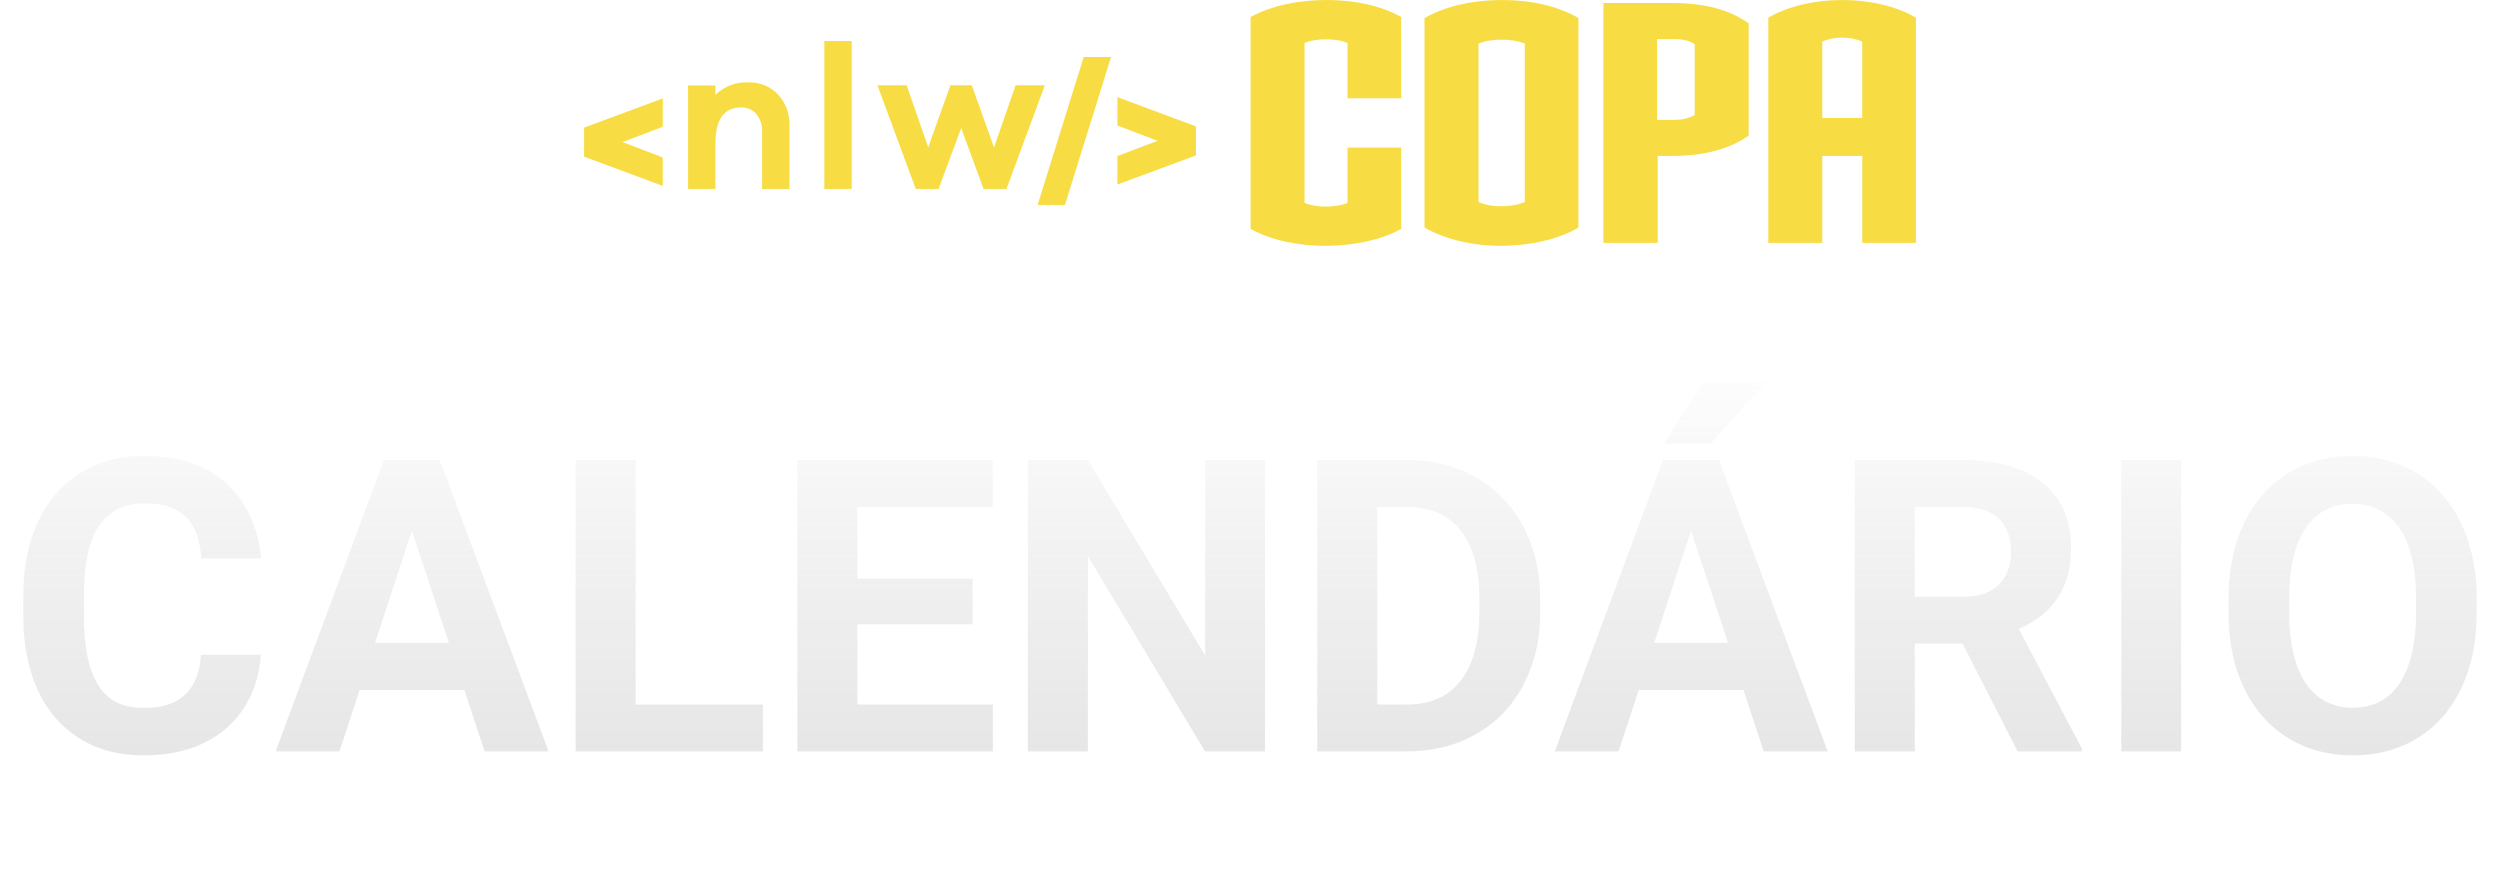
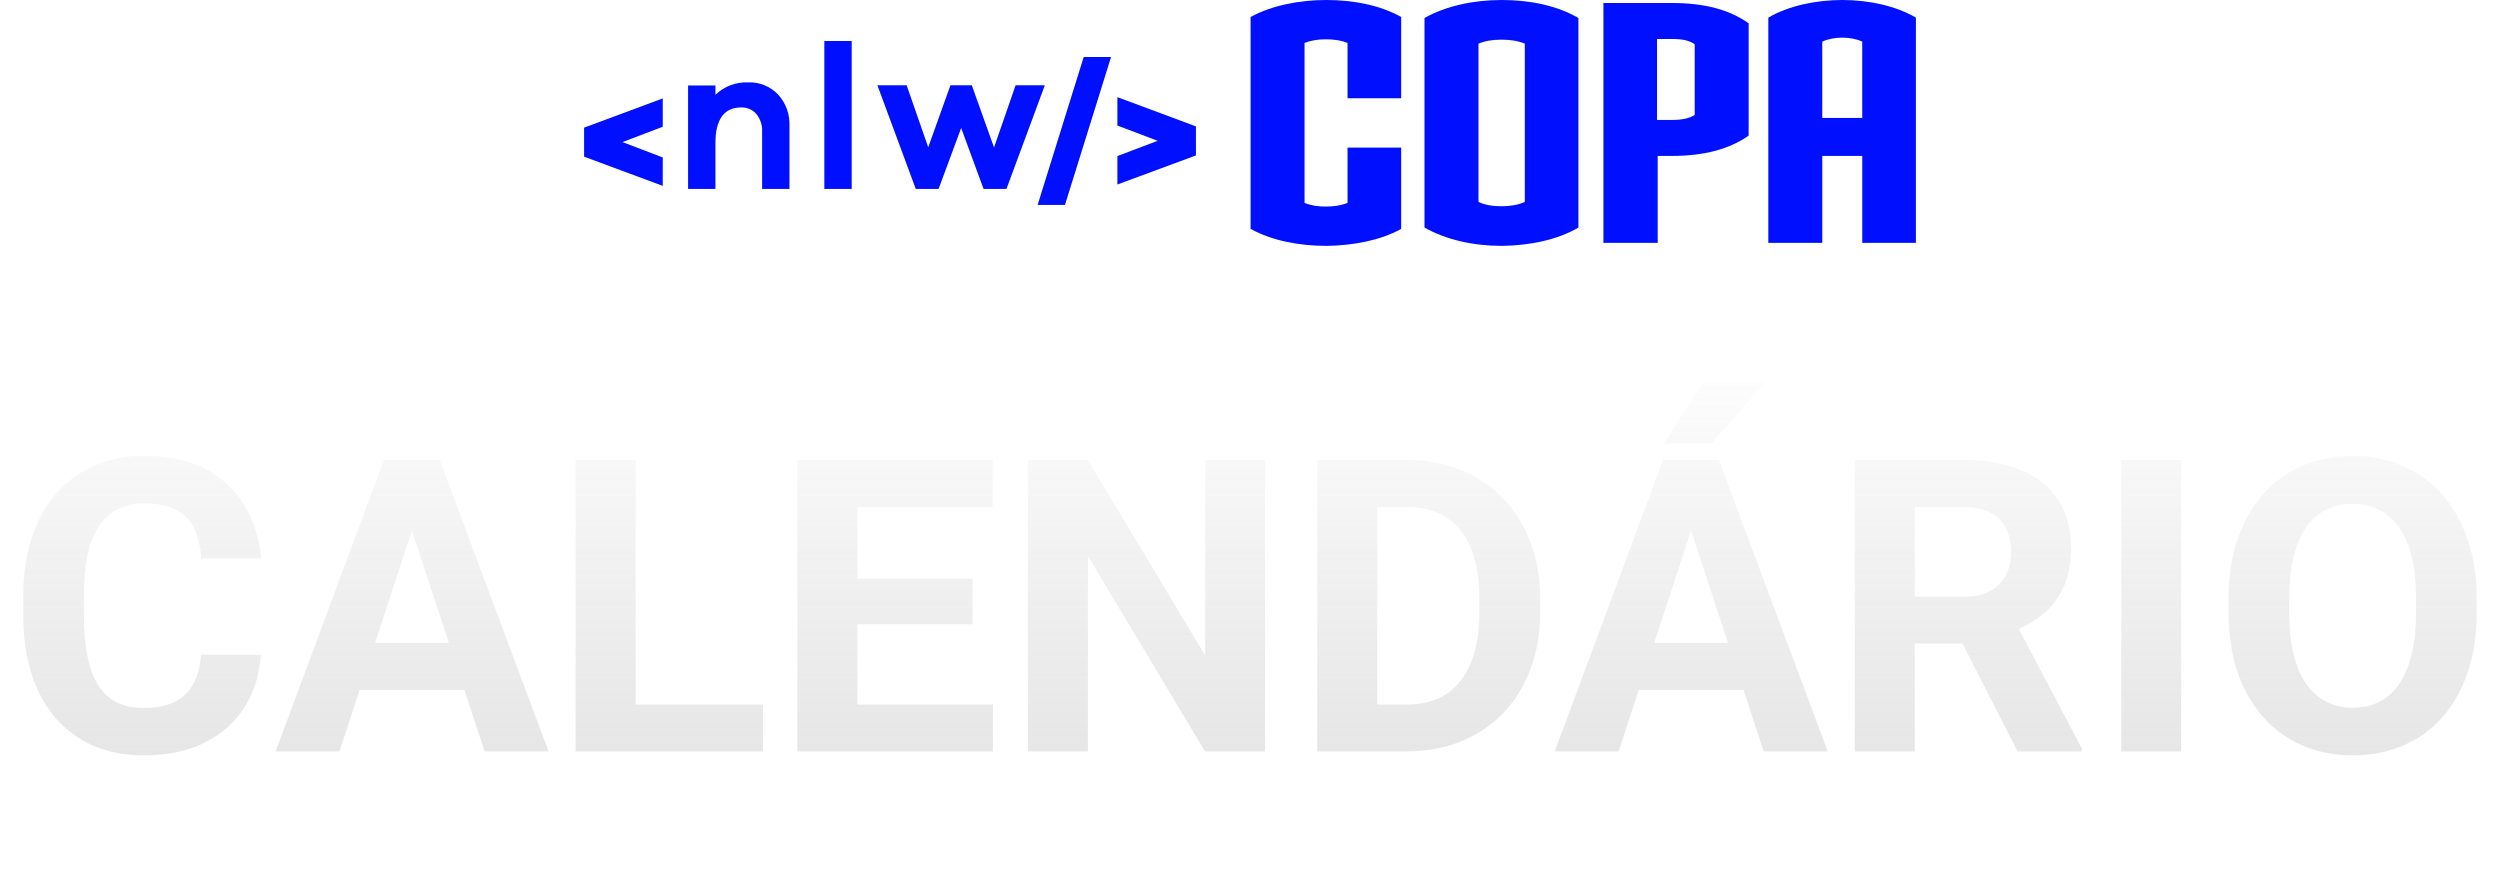
<svg xmlns="http://www.w3.org/2000/svg" width="183" height="64" viewBox="0 0 183 64" fill="none">
-   <path fill-rule="evenodd" clip-rule="evenodd" d="M48.513 9.282V7.203L42.767 9.339H42.756V11.472H42.767L48.513 13.607V11.526L45.566 10.4L48.513 9.279V9.282Z" fill="#F7DD43" />
-   <path fill-rule="evenodd" clip-rule="evenodd" d="M81.792 13.504V11.425L84.736 10.307L81.792 9.189V7.111L87.53 9.246H87.543V11.382H87.53L81.792 13.506V13.504ZM79.328 4.17L75.954 15H77.956L81.33 4.17H79.328Z" fill="#F7DD43" />
-   <path fill-rule="evenodd" clip-rule="evenodd" d="M56.954 6.917C57.526 7.543 57.825 8.37 57.789 9.216V13.83H55.787V9.641C55.812 9.173 55.662 8.716 55.368 8.351C55.091 8.027 54.68 7.848 54.253 7.867C52.999 7.867 52.37 8.737 52.37 10.476V13.83H50.368V6.256H52.37V6.939C53.007 6.322 53.869 5.993 54.756 6.031C55.583 5.995 56.383 6.319 56.954 6.917V6.917Z" fill="#F7DD43" />
-   <path fill-rule="evenodd" clip-rule="evenodd" d="M60.341 3V13.83H62.344V3H60.341Z" fill="#F7DD43" />
-   <path fill-rule="evenodd" clip-rule="evenodd" d="M73.666 13.83H71.996L70.358 9.369L68.704 13.83H67.034L64.226 6.243H66.367L67.945 10.781L69.572 6.243H71.136L72.763 10.794L74.341 6.243H76.482L73.672 13.83H73.666Z" fill="#F7DD43" />
-   <path d="M97.08 17.998C95.153 17.998 93.129 17.633 91.543 16.754V1.244C93.105 0.39 95.128 2.85548e-05 97.08 2.85548e-05C99.031 2.85548e-05 101.007 0.365 102.566 1.244V7.195H98.639V3.146C98.177 2.951 97.615 2.878 97.055 2.878C96.495 2.878 95.981 2.951 95.493 3.146V14.852C95.956 15.047 96.493 15.12 97.055 15.12C97.617 15.12 98.152 15.047 98.639 14.852V10.805H102.566V16.756C101.03 17.61 99.006 17.975 97.08 18V17.998Z" fill="#F7DD43" />
-   <path d="M109.931 17.998C107.858 17.998 105.859 17.558 104.273 16.657V1.317C105.834 0.44 107.835 0 109.931 0C112.028 0 113.979 0.415 115.54 1.317V16.657C114.004 17.558 111.98 17.973 109.931 17.998ZM111.615 3.195C111.152 3 110.591 2.903 109.908 2.903C109.226 2.903 108.689 3 108.225 3.195V14.78C108.687 15 109.249 15.097 109.908 15.097C110.568 15.097 111.128 15 111.615 14.78V3.195Z" fill="#F7DD43" />
-   <path d="M122.393 11.413H121.344V17.778H117.369V0.22H122.393C124.784 0.22 126.588 0.707 128.002 1.707V9.926C126.613 10.902 124.782 11.413 122.393 11.413ZM124.052 3.243C123.687 2.975 123.198 2.853 122.368 2.853H121.294V8.779H122.368C123.173 8.779 123.66 8.657 124.052 8.414V3.243Z" fill="#F7DD43" />
-   <path d="M136.317 17.778V11.413H133.391V17.778H129.441V1.292C130.88 0.438 132.904 0 134.855 0C136.806 0 138.805 0.44 140.244 1.292V17.778H136.317ZM136.317 3.048C135.902 2.853 135.39 2.756 134.853 2.756C134.316 2.756 133.804 2.853 133.389 3.048V8.632H136.315V3.048H136.317Z" fill="#F7DD43" />
+   <path fill-rule="evenodd" clip-rule="evenodd" d="M48.513 9.282V7.203L42.767 9.339H42.756V11.472H42.767L48.513 13.607V11.526L45.566 10.4L48.513 9.279V9.282Z" fill="#0010FF" />
+   <path fill-rule="evenodd" clip-rule="evenodd" d="M81.792 13.504V11.425L84.736 10.307L81.792 9.189V7.111L87.53 9.246H87.543V11.382H87.53L81.792 13.506V13.504ZM79.328 4.17L75.954 15H77.956L81.33 4.17H79.328Z" fill="#0010FF" />
+   <path fill-rule="evenodd" clip-rule="evenodd" d="M56.954 6.917C57.526 7.543 57.825 8.37 57.789 9.216V13.83H55.787V9.641C55.812 9.173 55.662 8.716 55.368 8.351C55.091 8.027 54.68 7.848 54.253 7.867C52.999 7.867 52.37 8.737 52.37 10.476V13.83H50.368V6.256H52.37V6.939C53.007 6.322 53.869 5.993 54.756 6.031C55.583 5.995 56.383 6.319 56.954 6.917Z" fill="#0010FF" />
+   <path fill-rule="evenodd" clip-rule="evenodd" d="M60.341 3V13.83H62.344V3H60.341Z" fill="#0010FF" />
+   <path fill-rule="evenodd" clip-rule="evenodd" d="M73.666 13.83H71.996L70.358 9.369L68.704 13.83H67.034L64.226 6.243H66.367L67.945 10.781L69.572 6.243H71.136L72.763 10.794L74.341 6.243H76.482L73.672 13.83H73.666Z" fill="#0010FF" />
+   <path d="M97.08 17.998C95.153 17.998 93.129 17.633 91.543 16.754V1.244C93.105 0.39 95.128 2.85548e-05 97.08 2.85548e-05C99.031 2.85548e-05 101.007 0.365 102.566 1.244V7.195H98.639V3.146C98.177 2.951 97.615 2.878 97.055 2.878C96.495 2.878 95.981 2.951 95.493 3.146V14.852C95.956 15.047 96.493 15.12 97.055 15.12C97.617 15.12 98.152 15.047 98.639 14.852V10.805H102.566V16.756C101.03 17.61 99.006 17.975 97.08 18V17.998Z" fill="#0010FF" />
+   <path d="M109.931 17.998C107.858 17.998 105.859 17.558 104.273 16.657V1.317C105.834 0.44 107.835 0 109.931 0C112.028 0 113.979 0.415 115.54 1.317V16.657C114.004 17.558 111.98 17.973 109.931 17.998ZM111.615 3.195C111.152 3 110.591 2.903 109.908 2.903C109.226 2.903 108.689 3 108.225 3.195V14.78C108.687 15 109.249 15.097 109.908 15.097C110.568 15.097 111.128 15 111.615 14.78V3.195Z" fill="#0010FF" />
+   <path d="M122.393 11.413H121.344V17.778H117.369V0.22H122.393C124.784 0.22 126.588 0.707 128.002 1.707V9.926C126.613 10.902 124.782 11.413 122.393 11.413ZM124.052 3.243C123.687 2.975 123.198 2.853 122.368 2.853H121.294V8.779H122.368C123.173 8.779 123.66 8.657 124.052 8.414V3.243Z" fill="#0010FF" />
+   <path d="M136.317 17.778V11.413H133.391V17.778H129.441V1.292C130.88 0.438 132.904 0 134.855 0C136.806 0 138.805 0.44 140.244 1.292V17.778H136.317ZM136.317 3.048C135.902 2.853 135.39 2.756 134.853 2.756C134.316 2.756 133.804 2.853 133.389 3.048V8.632H136.315V3.048H136.317Z" fill="#0010FF" />
  <path d="M14.713 47.925H19.093C19.005 49.36 18.609 50.635 17.906 51.748C17.213 52.861 16.241 53.73 14.991 54.355C13.751 54.98 12.257 55.293 10.509 55.293C9.142 55.293 7.916 55.059 6.832 54.59C5.748 54.111 4.82 53.428 4.049 52.539C3.287 51.65 2.706 50.576 2.306 49.316C1.905 48.057 1.705 46.645 1.705 45.083V43.603C1.705 42.041 1.91 40.63 2.32 39.37C2.74 38.101 3.336 37.022 4.107 36.133C4.889 35.244 5.821 34.56 6.905 34.082C7.989 33.603 9.2 33.364 10.538 33.364C12.315 33.364 13.815 33.687 15.035 34.331C16.266 34.976 17.218 35.864 17.892 36.997C18.575 38.13 18.985 39.419 19.122 40.864H14.727C14.679 40.005 14.508 39.277 14.215 38.682C13.922 38.076 13.477 37.622 12.882 37.319C12.296 37.007 11.515 36.851 10.538 36.851C9.806 36.851 9.166 36.987 8.619 37.261C8.072 37.534 7.613 37.949 7.242 38.506C6.871 39.062 6.593 39.766 6.407 40.615C6.231 41.455 6.144 42.441 6.144 43.574V45.083C6.144 46.187 6.227 47.158 6.393 47.998C6.559 48.828 6.812 49.531 7.154 50.107C7.506 50.674 7.955 51.103 8.502 51.397C9.059 51.68 9.728 51.821 10.509 51.821C11.427 51.821 12.184 51.675 12.779 51.382C13.375 51.089 13.829 50.654 14.142 50.078C14.464 49.502 14.654 48.784 14.713 47.925ZM30.65 37.319L24.85 55H20.177L28.102 33.672H31.075L30.65 37.319ZM35.47 55L29.654 37.319L29.186 33.672H32.188L40.157 55H35.47ZM35.206 47.06V50.503H23.941V47.06H35.206ZM55.846 51.572V55H45.108V51.572H55.846ZM46.529 33.672V55H42.135V33.672H46.529ZM72.677 51.572V55H61.324V51.572H72.677ZM62.76 33.672V55H58.365V33.672H62.76ZM71.197 42.358V45.698H61.324V42.358H71.197ZM72.662 33.672V37.114H61.324V33.672H72.662ZM92.599 33.672V55H88.204L79.635 40.703V55H75.24V33.672H79.635L88.219 47.983V33.672H92.599ZM102.97 55H98.326L98.356 51.572H102.97C104.122 51.572 105.094 51.313 105.885 50.796C106.676 50.269 107.271 49.502 107.672 48.496C108.082 47.49 108.287 46.274 108.287 44.849V43.809C108.287 42.715 108.17 41.753 107.936 40.923C107.711 40.093 107.374 39.395 106.925 38.828C106.476 38.262 105.924 37.837 105.27 37.554C104.615 37.261 103.863 37.114 103.014 37.114H98.238V33.672H103.014C104.439 33.672 105.743 33.916 106.925 34.404C108.116 34.883 109.146 35.571 110.016 36.47C110.885 37.368 111.554 38.442 112.022 39.692C112.501 40.933 112.74 42.315 112.74 43.838V44.849C112.74 46.362 112.501 47.744 112.022 48.994C111.554 50.244 110.885 51.318 110.016 52.217C109.156 53.105 108.126 53.794 106.925 54.282C105.733 54.761 104.415 55 102.97 55ZM100.816 33.672V55H96.422V33.672H100.816ZM124.283 37.319L118.482 55H113.81L121.734 33.672H124.708L124.283 37.319ZM129.103 55L123.287 37.319L122.818 33.672H125.821L133.79 55H129.103ZM128.839 47.06V50.503H117.574V47.06H128.839ZM121.808 32.471L124.679 27.959H129.264L125.235 32.471H121.808ZM135.768 33.672H143.722C145.353 33.672 146.754 33.916 147.926 34.404C149.107 34.893 150.016 35.615 150.65 36.572C151.285 37.529 151.603 38.706 151.603 40.102C151.603 41.245 151.407 42.227 151.017 43.047C150.636 43.857 150.094 44.536 149.391 45.083C148.697 45.62 147.882 46.05 146.944 46.372L145.553 47.105H138.639L138.609 43.677H143.751C144.522 43.677 145.162 43.54 145.67 43.267C146.178 42.993 146.559 42.612 146.812 42.124C147.076 41.636 147.208 41.069 147.208 40.425C147.208 39.741 147.081 39.15 146.827 38.652C146.573 38.154 146.188 37.773 145.67 37.51C145.152 37.246 144.503 37.114 143.722 37.114H140.162V55H135.768V33.672ZM147.691 55L142.828 45.493L147.472 45.464L152.394 54.795V55H147.691ZM159.659 33.672V55H155.279V33.672H159.659ZM181.295 43.838V44.849C181.295 46.47 181.075 47.925 180.636 49.214C180.196 50.503 179.576 51.602 178.775 52.51C177.975 53.408 177.018 54.097 175.904 54.575C174.801 55.054 173.575 55.293 172.228 55.293C170.89 55.293 169.664 55.054 168.551 54.575C167.447 54.097 166.49 53.408 165.68 52.51C164.869 51.602 164.239 50.503 163.79 49.214C163.351 47.925 163.131 46.47 163.131 44.849V43.838C163.131 42.207 163.351 40.752 163.79 39.473C164.229 38.184 164.85 37.085 165.65 36.177C166.461 35.269 167.418 34.575 168.521 34.097C169.635 33.618 170.86 33.379 172.198 33.379C173.546 33.379 174.771 33.618 175.875 34.097C176.988 34.575 177.945 35.269 178.746 36.177C179.557 37.085 180.182 38.184 180.621 39.473C181.07 40.752 181.295 42.207 181.295 43.838ZM176.856 44.849V43.809C176.856 42.676 176.754 41.68 176.549 40.82C176.344 39.961 176.041 39.238 175.641 38.652C175.24 38.066 174.752 37.627 174.176 37.334C173.6 37.031 172.94 36.88 172.198 36.88C171.456 36.88 170.797 37.031 170.221 37.334C169.654 37.627 169.171 38.066 168.771 38.652C168.38 39.238 168.082 39.961 167.877 40.82C167.672 41.68 167.569 42.676 167.569 43.809V44.849C167.569 45.972 167.672 46.968 167.877 47.837C168.082 48.696 168.385 49.424 168.785 50.02C169.186 50.605 169.674 51.05 170.25 51.352C170.826 51.655 171.485 51.807 172.228 51.807C172.97 51.807 173.629 51.655 174.205 51.352C174.781 51.05 175.265 50.605 175.655 50.02C176.046 49.424 176.344 48.696 176.549 47.837C176.754 46.968 176.856 45.972 176.856 44.849Z" fill="url(#paint0_linear_122_251)" />
  <defs>
    <linearGradient id="paint0_linear_122_251" x1="91.5" y1="26" x2="91.5" y2="64" gradientUnits="userSpaceOnUse">
      <stop stop-color="white" />
      <stop offset="1" stop-color="#D9D9D9" stop-opacity="0.8" />
    </linearGradient>
  </defs>
</svg>
